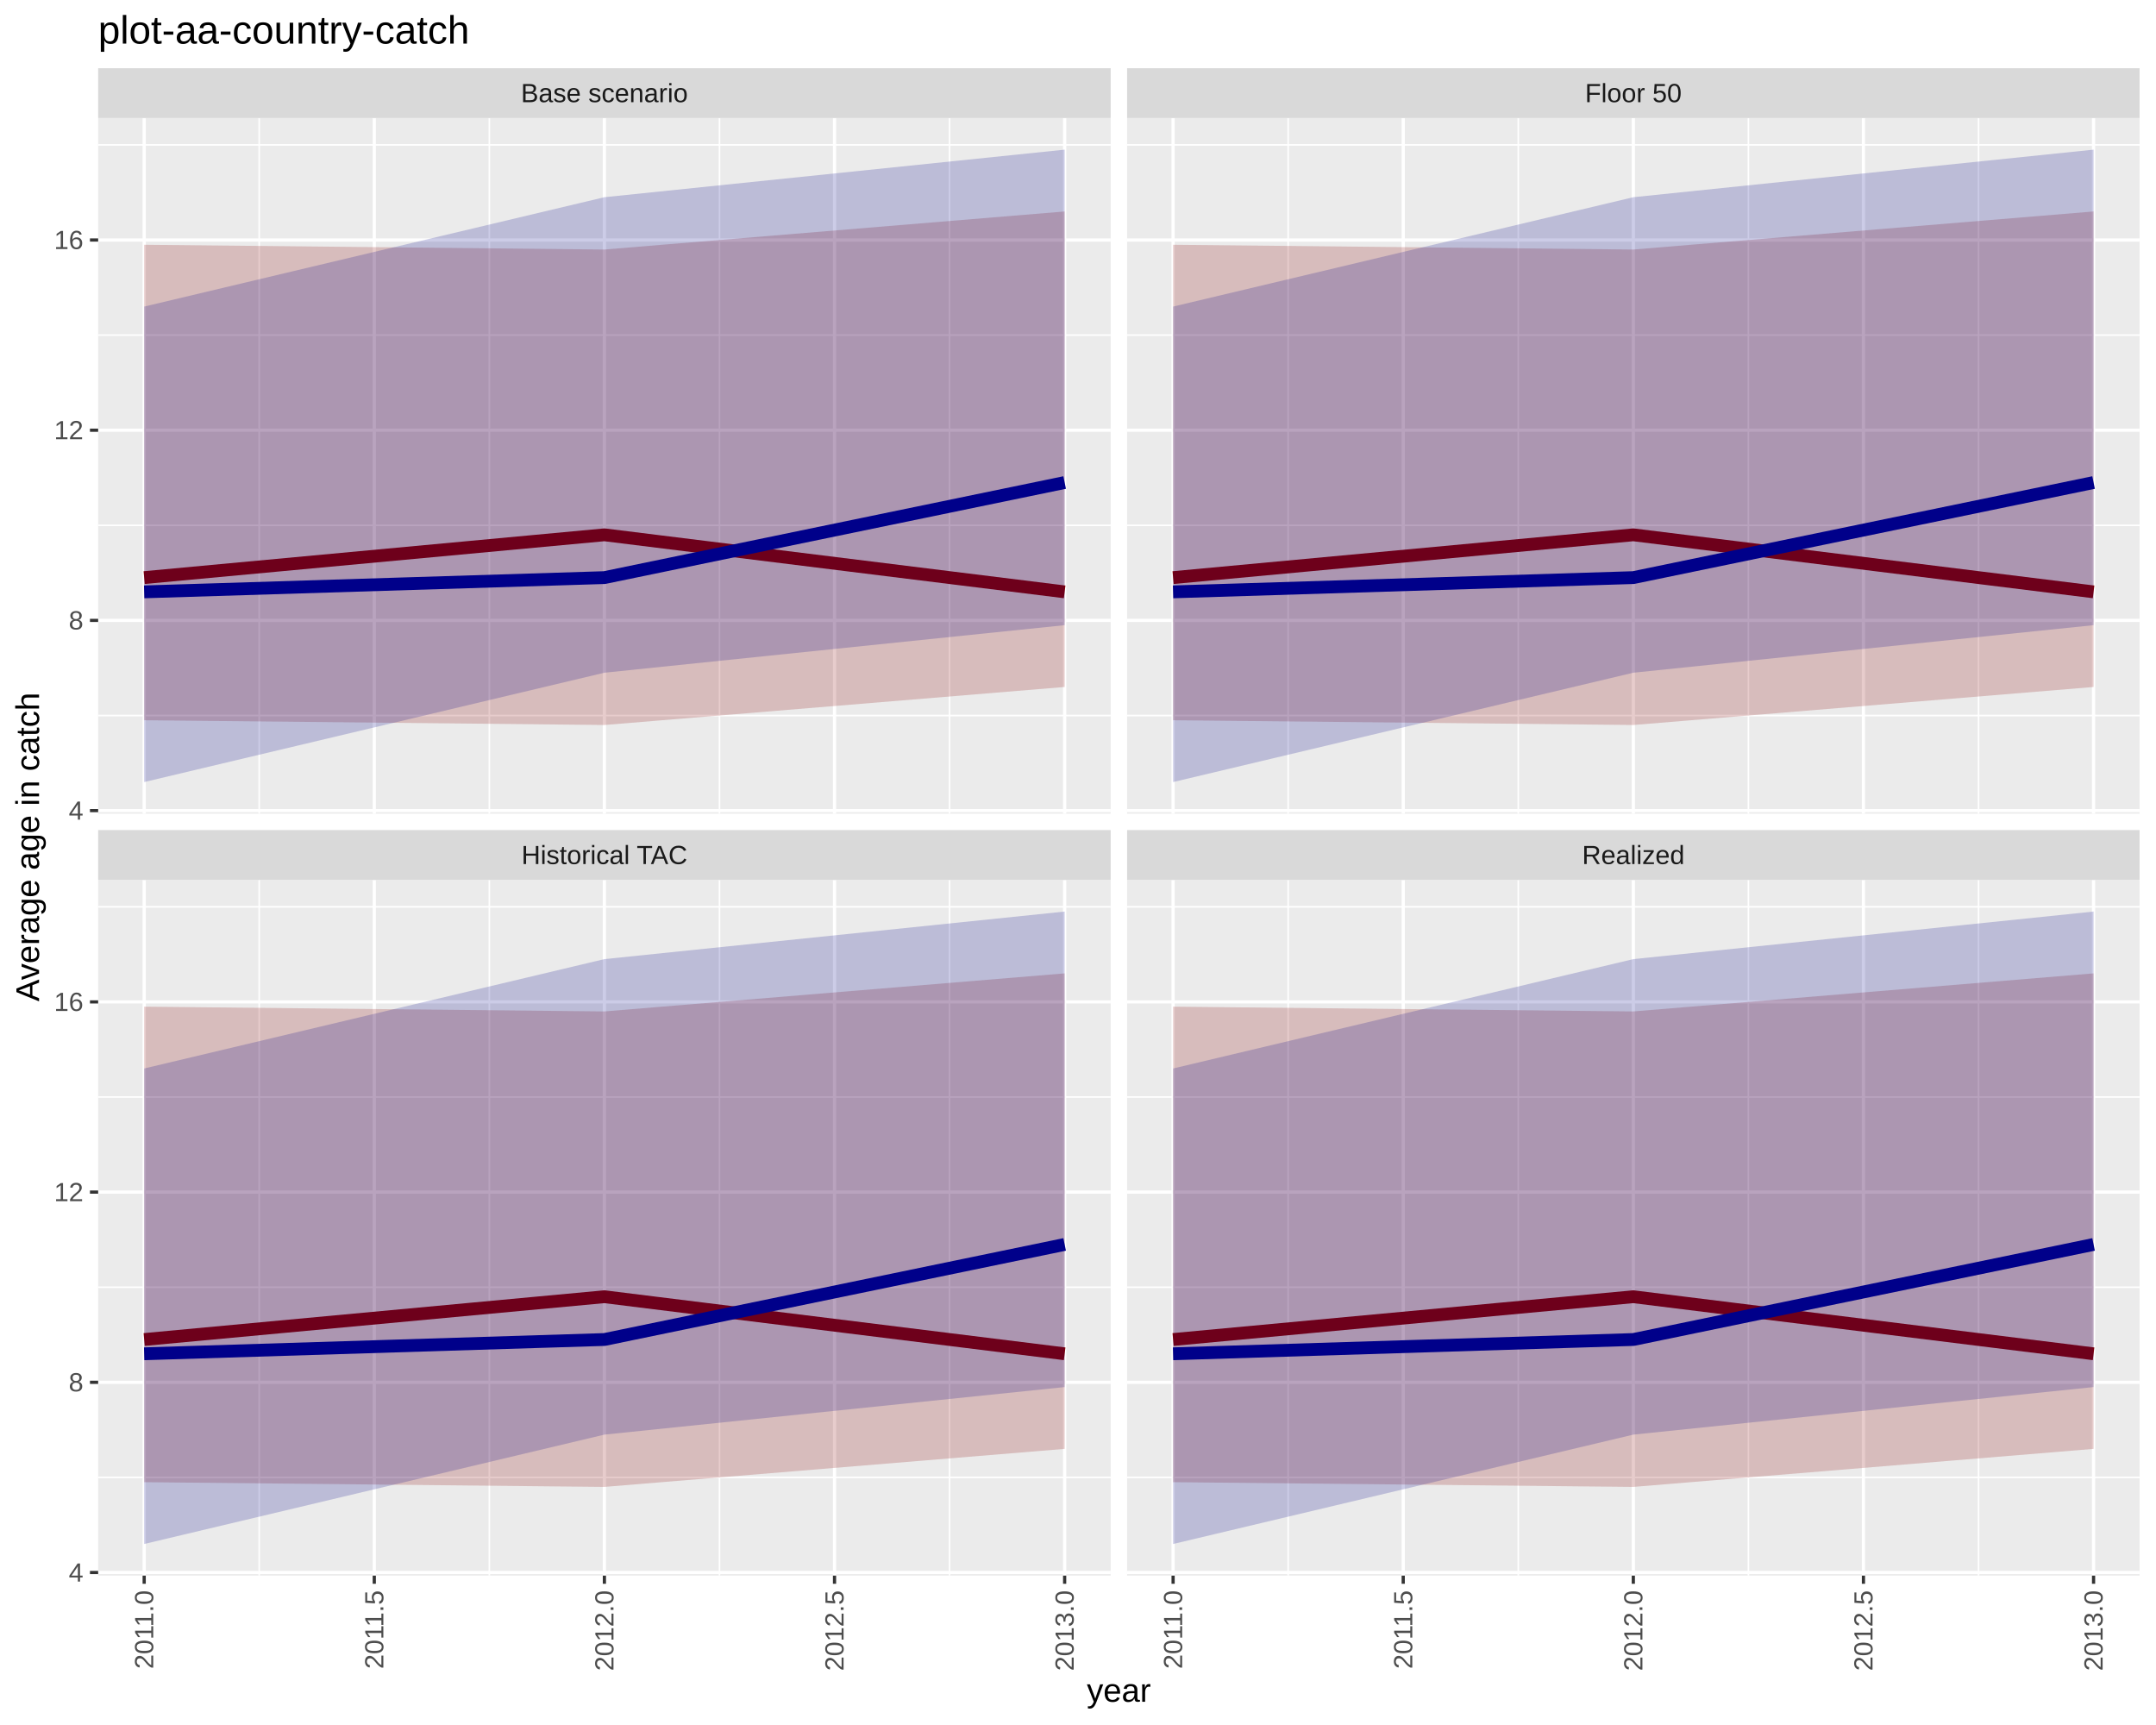
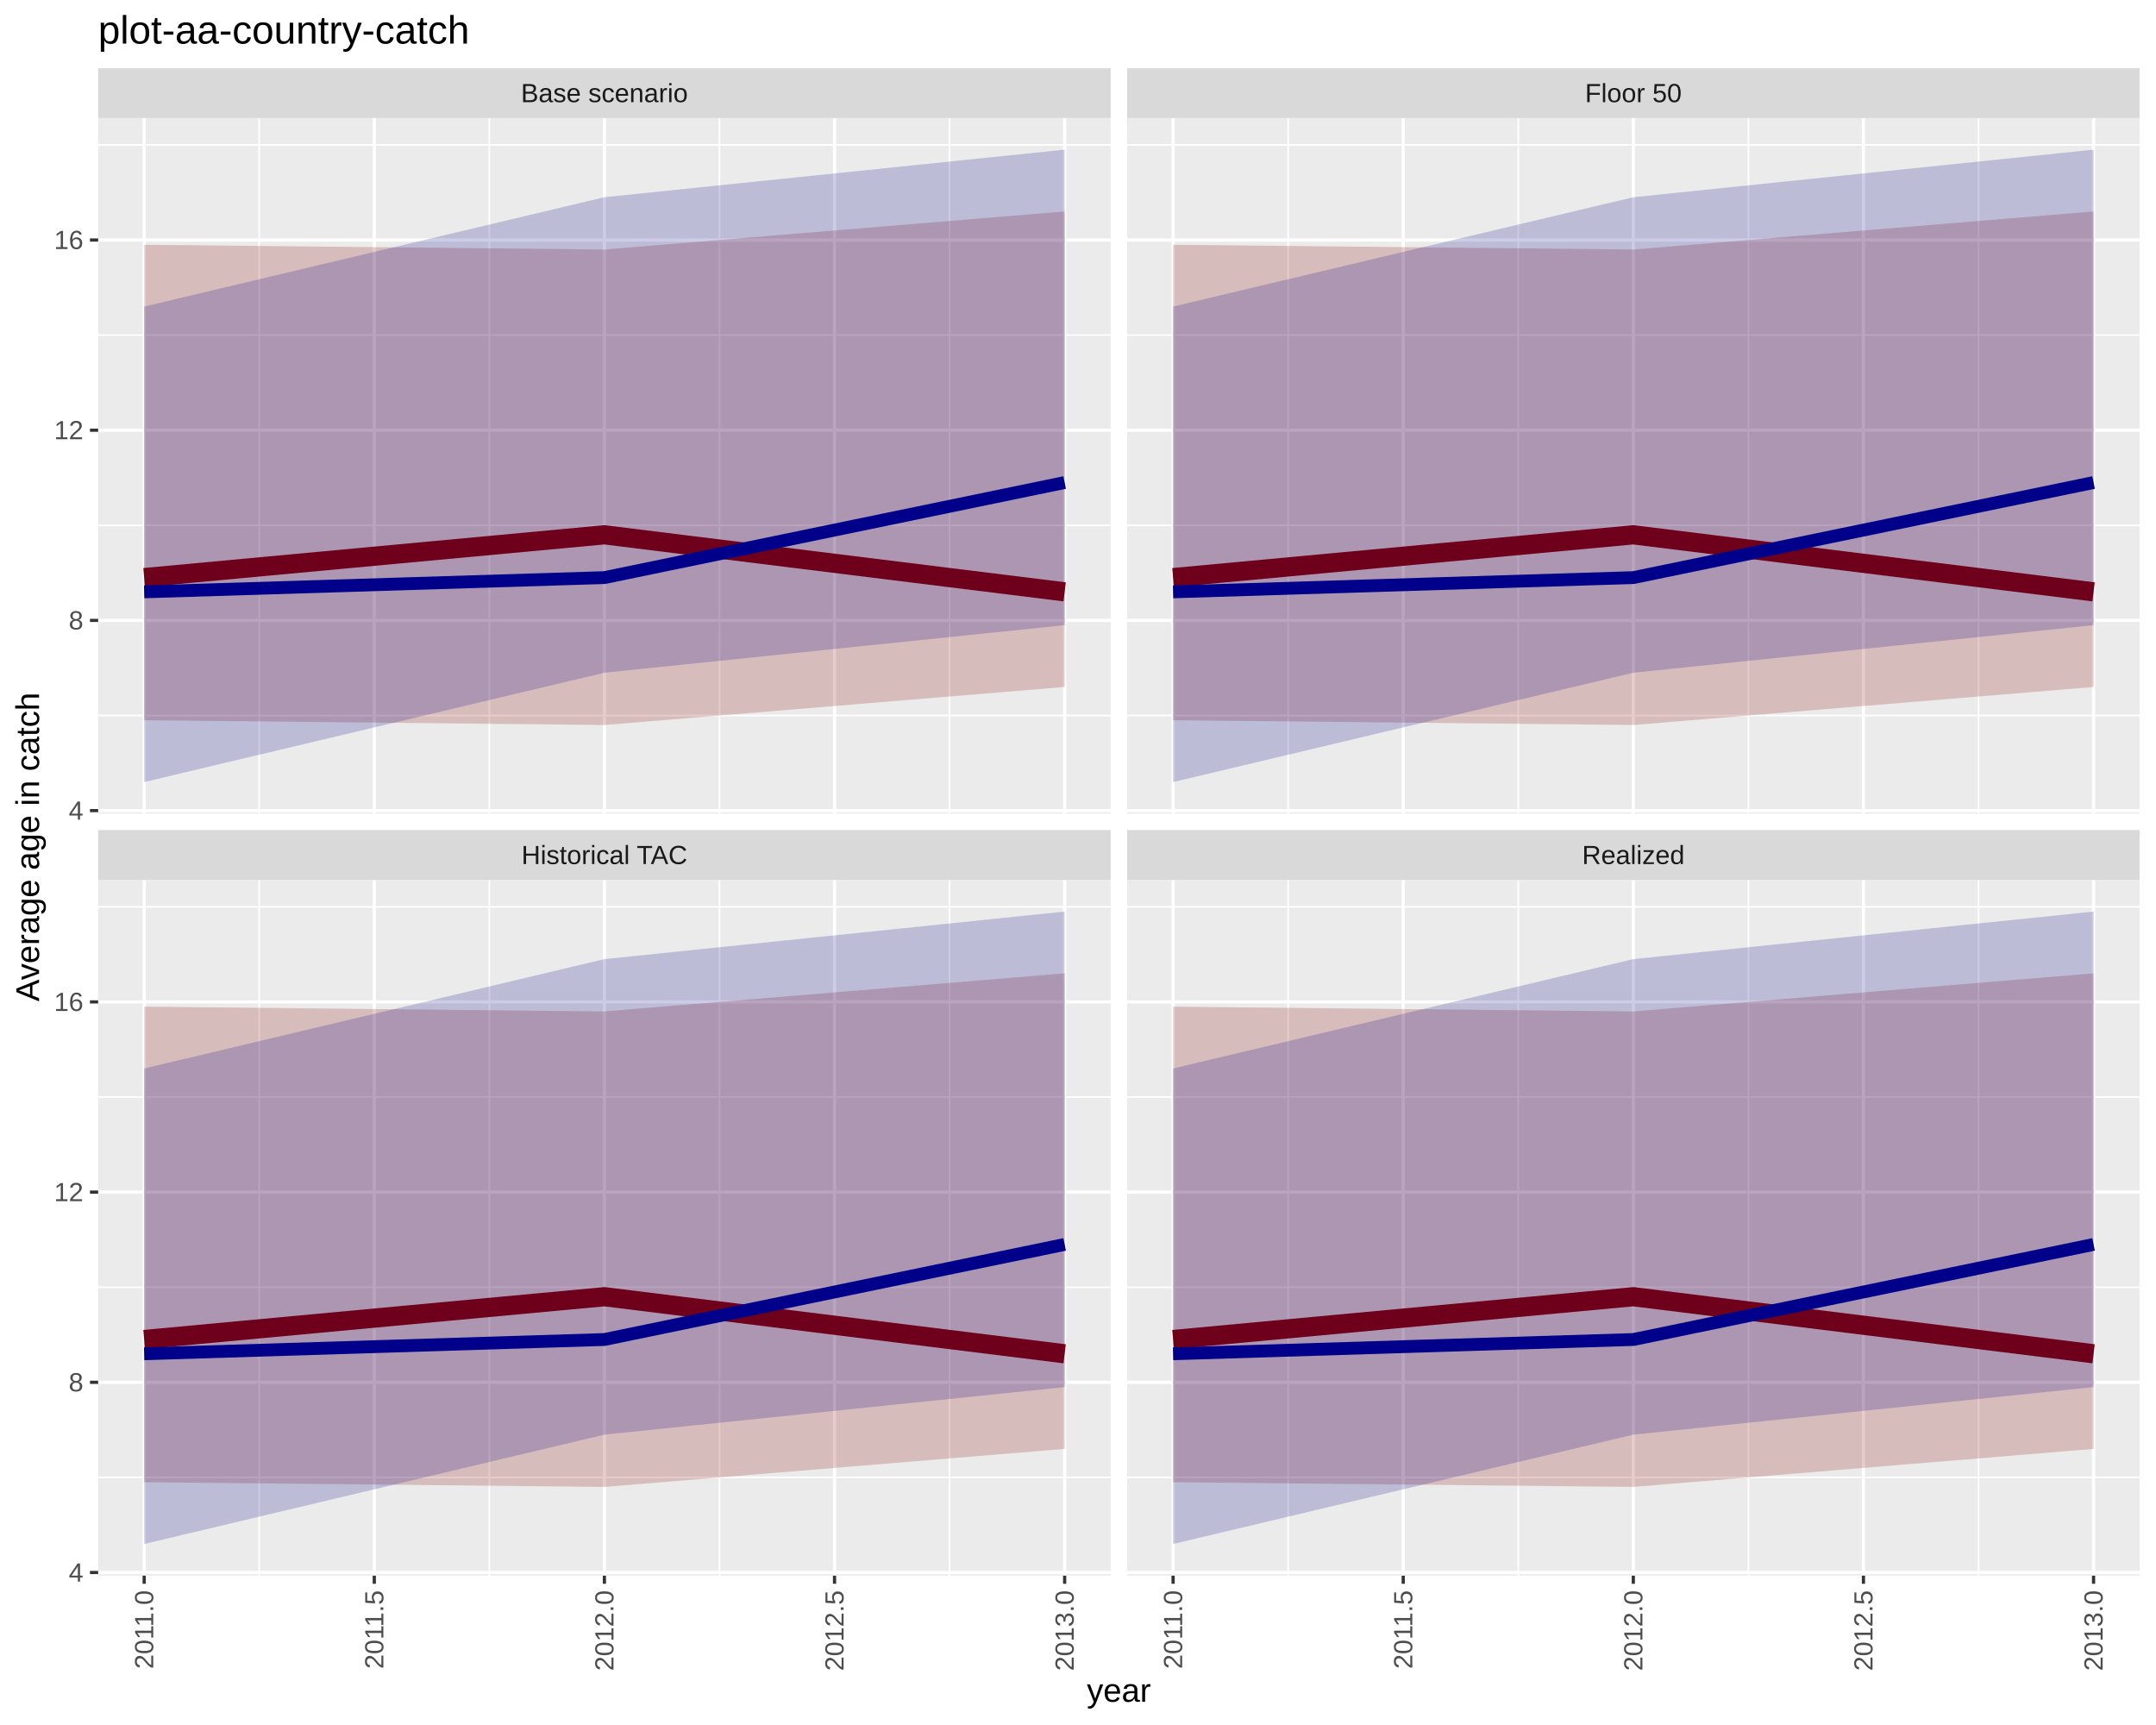
<svg xmlns="http://www.w3.org/2000/svg" viewBox="0 0 720.00 576.00">
  <defs>
    <style type="text/css">
    line, polyline, polygon, path, rect, circle {
      fill: none;
      stroke: #000000;
      stroke-linecap: round;
      stroke-linejoin: round;
      stroke-miterlimit: 10.00;
    }
  </style>
  </defs>
  <rect width="100%" height="100%" style="stroke: none; fill: #FFFFFF;" />
  <rect x="0.00" y="0.00" width="720.00" height="576.00" style="stroke-width: 1.07; stroke: #FFFFFF; fill: #FFFFFF;" />
  <defs>
    <clipPath id="cpMzIuNzh8MzcwLjkxfDI3MS43MHwzOS40MQ==">
      <rect x="32.78" y="39.41" width="338.13" height="232.29" />
    </clipPath>
  </defs>
  <rect x="32.78" y="39.41" width="338.13" height="232.29" style="stroke-width: 1.07; stroke: none; fill: #EBEBEB;" clip-path="url(#cpMzIuNzh8MzcwLjkxfDI3MS43MHwzOS40MQ==)" />
  <polyline points="32.78,238.92 370.91,238.92 " style="stroke-width: 0.53; stroke: #FFFFFF; stroke-linecap: butt;" clip-path="url(#cpMzIuNzh8MzcwLjkxfDI3MS43MHwzOS40MQ==)" />
  <polyline points="32.78,175.41 370.91,175.41 " style="stroke-width: 0.53; stroke: #FFFFFF; stroke-linecap: butt;" clip-path="url(#cpMzIuNzh8MzcwLjkxfDI3MS43MHwzOS40MQ==)" />
  <polyline points="32.78,111.89 370.91,111.89 " style="stroke-width: 0.53; stroke: #FFFFFF; stroke-linecap: butt;" clip-path="url(#cpMzIuNzh8MzcwLjkxfDI3MS43MHwzOS40MQ==)" />
  <polyline points="32.78,48.38 370.91,48.38 " style="stroke-width: 0.53; stroke: #FFFFFF; stroke-linecap: butt;" clip-path="url(#cpMzIuNzh8MzcwLjkxfDI3MS43MHwzOS40MQ==)" />
  <polyline points="86.57,271.70 86.57,39.41 " style="stroke-width: 0.53; stroke: #FFFFFF; stroke-linecap: butt;" clip-path="url(#cpMzIuNzh8MzcwLjkxfDI3MS43MHwzOS40MQ==)" />
  <polyline points="163.42,271.70 163.42,39.41 " style="stroke-width: 0.53; stroke: #FFFFFF; stroke-linecap: butt;" clip-path="url(#cpMzIuNzh8MzcwLjkxfDI3MS43MHwzOS40MQ==)" />
  <polyline points="240.27,271.70 240.27,39.41 " style="stroke-width: 0.53; stroke: #FFFFFF; stroke-linecap: butt;" clip-path="url(#cpMzIuNzh8MzcwLjkxfDI3MS43MHwzOS40MQ==)" />
  <polyline points="317.11,271.70 317.11,39.41 " style="stroke-width: 0.53; stroke: #FFFFFF; stroke-linecap: butt;" clip-path="url(#cpMzIuNzh8MzcwLjkxfDI3MS43MHwzOS40MQ==)" />
  <polyline points="32.78,270.67 370.91,270.67 " style="stroke-width: 1.07; stroke: #FFFFFF; stroke-linecap: butt;" clip-path="url(#cpMzIuNzh8MzcwLjkxfDI3MS43MHwzOS40MQ==)" />
  <polyline points="32.78,207.16 370.91,207.16 " style="stroke-width: 1.07; stroke: #FFFFFF; stroke-linecap: butt;" clip-path="url(#cpMzIuNzh8MzcwLjkxfDI3MS43MHwzOS40MQ==)" />
  <polyline points="32.78,143.65 370.91,143.65 " style="stroke-width: 1.07; stroke: #FFFFFF; stroke-linecap: butt;" clip-path="url(#cpMzIuNzh8MzcwLjkxfDI3MS43MHwzOS40MQ==)" />
  <polyline points="32.78,80.14 370.91,80.14 " style="stroke-width: 1.07; stroke: #FFFFFF; stroke-linecap: butt;" clip-path="url(#cpMzIuNzh8MzcwLjkxfDI3MS43MHwzOS40MQ==)" />
  <polyline points="48.15,271.70 48.15,39.41 " style="stroke-width: 1.07; stroke: #FFFFFF; stroke-linecap: butt;" clip-path="url(#cpMzIuNzh8MzcwLjkxfDI3MS43MHwzOS40MQ==)" />
  <polyline points="124.99,271.70 124.99,39.41 " style="stroke-width: 1.07; stroke: #FFFFFF; stroke-linecap: butt;" clip-path="url(#cpMzIuNzh8MzcwLjkxfDI3MS43MHwzOS40MQ==)" />
  <polyline points="201.84,271.70 201.84,39.41 " style="stroke-width: 1.07; stroke: #FFFFFF; stroke-linecap: butt;" clip-path="url(#cpMzIuNzh8MzcwLjkxfDI3MS43MHwzOS40MQ==)" />
  <polyline points="278.69,271.70 278.69,39.41 " style="stroke-width: 1.07; stroke: #FFFFFF; stroke-linecap: butt;" clip-path="url(#cpMzIuNzh8MzcwLjkxfDI3MS43MHwzOS40MQ==)" />
  <polyline points="355.54,271.70 355.54,39.41 " style="stroke-width: 1.07; stroke: #FFFFFF; stroke-linecap: butt;" clip-path="url(#cpMzIuNzh8MzcwLjkxfDI3MS43MHwzOS40MQ==)" />
-   <polyline points="48.15,192.87 201.84,178.58 355.54,197.63 " style="stroke-width: 4.27; stroke: #8B0000; stroke-linecap: butt;" clip-path="url(#cpMzIuNzh8MzcwLjkxfDI3MS43MHwzOS40MQ==)" />
+   <polyline points="48.15,192.87 201.84,178.58 355.54,197.63 " style="stroke-width: 6.40; stroke: #8B0000; stroke-linecap: butt;" clip-path="url(#cpMzIuNzh8MzcwLjkxfDI3MS43MHwzOS40MQ==)" />
  <polygon points="48.15,81.73 201.84,83.32 355.54,70.61 355.54,229.39 201.84,242.09 48.15,240.50 " style="stroke-width: 0.00; stroke: none; fill: #8B0000; fill-opacity: 0.20;" clip-path="url(#cpMzIuNzh8MzcwLjkxfDI3MS43MHwzOS40MQ==)" />
  <polyline points="48.15,197.63 201.84,192.87 355.54,161.12 " style="stroke-width: 4.27; stroke: #00008B; stroke-linecap: butt;" clip-path="url(#cpMzIuNzh8MzcwLjkxfDI3MS43MHwzOS40MQ==)" />
  <polygon points="48.15,102.37 201.84,65.85 355.54,49.97 355.54,208.75 201.84,224.63 48.15,261.14 " style="stroke-width: 0.00; stroke: none; fill: #00008B; fill-opacity: 0.20;" clip-path="url(#cpMzIuNzh8MzcwLjkxfDI3MS43MHwzOS40MQ==)" />
  <defs>
    <clipPath id="cpMC4wMHw3MjAuMDB8NTc2LjAwfDAuMDA=">
      <rect x="0.00" y="0.00" width="720.00" height="576.00" />
    </clipPath>
  </defs>
  <defs>
    <clipPath id="cpMzIuNzh8MzcwLjkxfDUyNi4xMXwyOTMuODM=">
      <rect x="32.78" y="293.83" width="338.13" height="232.29" />
    </clipPath>
  </defs>
  <rect x="32.78" y="293.83" width="338.13" height="232.29" style="stroke-width: 1.07; stroke: none; fill: #EBEBEB;" clip-path="url(#cpMzIuNzh8MzcwLjkxfDUyNi4xMXwyOTMuODM=)" />
  <polyline points="32.78,493.33 370.91,493.33 " style="stroke-width: 0.53; stroke: #FFFFFF; stroke-linecap: butt;" clip-path="url(#cpMzIuNzh8MzcwLjkxfDUyNi4xMXwyOTMuODM=)" />
  <polyline points="32.78,429.82 370.91,429.82 " style="stroke-width: 0.53; stroke: #FFFFFF; stroke-linecap: butt;" clip-path="url(#cpMzIuNzh8MzcwLjkxfDUyNi4xMXwyOTMuODM=)" />
  <polyline points="32.78,366.31 370.91,366.31 " style="stroke-width: 0.53; stroke: #FFFFFF; stroke-linecap: butt;" clip-path="url(#cpMzIuNzh8MzcwLjkxfDUyNi4xMXwyOTMuODM=)" />
  <polyline points="32.78,302.80 370.91,302.80 " style="stroke-width: 0.53; stroke: #FFFFFF; stroke-linecap: butt;" clip-path="url(#cpMzIuNzh8MzcwLjkxfDUyNi4xMXwyOTMuODM=)" />
  <polyline points="86.57,526.11 86.57,293.83 " style="stroke-width: 0.53; stroke: #FFFFFF; stroke-linecap: butt;" clip-path="url(#cpMzIuNzh8MzcwLjkxfDUyNi4xMXwyOTMuODM=)" />
  <polyline points="163.42,526.11 163.42,293.83 " style="stroke-width: 0.53; stroke: #FFFFFF; stroke-linecap: butt;" clip-path="url(#cpMzIuNzh8MzcwLjkxfDUyNi4xMXwyOTMuODM=)" />
  <polyline points="240.27,526.11 240.27,293.83 " style="stroke-width: 0.53; stroke: #FFFFFF; stroke-linecap: butt;" clip-path="url(#cpMzIuNzh8MzcwLjkxfDUyNi4xMXwyOTMuODM=)" />
  <polyline points="317.11,526.11 317.11,293.83 " style="stroke-width: 0.53; stroke: #FFFFFF; stroke-linecap: butt;" clip-path="url(#cpMzIuNzh8MzcwLjkxfDUyNi4xMXwyOTMuODM=)" />
  <polyline points="32.78,525.08 370.91,525.08 " style="stroke-width: 1.07; stroke: #FFFFFF; stroke-linecap: butt;" clip-path="url(#cpMzIuNzh8MzcwLjkxfDUyNi4xMXwyOTMuODM=)" />
  <polyline points="32.78,461.57 370.91,461.57 " style="stroke-width: 1.07; stroke: #FFFFFF; stroke-linecap: butt;" clip-path="url(#cpMzIuNzh8MzcwLjkxfDUyNi4xMXwyOTMuODM=)" />
  <polyline points="32.78,398.06 370.91,398.06 " style="stroke-width: 1.07; stroke: #FFFFFF; stroke-linecap: butt;" clip-path="url(#cpMzIuNzh8MzcwLjkxfDUyNi4xMXwyOTMuODM=)" />
  <polyline points="32.78,334.55 370.91,334.55 " style="stroke-width: 1.07; stroke: #FFFFFF; stroke-linecap: butt;" clip-path="url(#cpMzIuNzh8MzcwLjkxfDUyNi4xMXwyOTMuODM=)" />
  <polyline points="48.15,526.11 48.15,293.83 " style="stroke-width: 1.07; stroke: #FFFFFF; stroke-linecap: butt;" clip-path="url(#cpMzIuNzh8MzcwLjkxfDUyNi4xMXwyOTMuODM=)" />
  <polyline points="124.99,526.11 124.99,293.83 " style="stroke-width: 1.07; stroke: #FFFFFF; stroke-linecap: butt;" clip-path="url(#cpMzIuNzh8MzcwLjkxfDUyNi4xMXwyOTMuODM=)" />
  <polyline points="201.84,526.11 201.84,293.83 " style="stroke-width: 1.07; stroke: #FFFFFF; stroke-linecap: butt;" clip-path="url(#cpMzIuNzh8MzcwLjkxfDUyNi4xMXwyOTMuODM=)" />
  <polyline points="278.69,526.11 278.69,293.83 " style="stroke-width: 1.07; stroke: #FFFFFF; stroke-linecap: butt;" clip-path="url(#cpMzIuNzh8MzcwLjkxfDUyNi4xMXwyOTMuODM=)" />
  <polyline points="355.54,526.11 355.54,293.83 " style="stroke-width: 1.07; stroke: #FFFFFF; stroke-linecap: butt;" clip-path="url(#cpMzIuNzh8MzcwLjkxfDUyNi4xMXwyOTMuODM=)" />
-   <polyline points="48.15,447.28 201.84,432.99 355.54,452.05 " style="stroke-width: 4.27; stroke: #8B0000; stroke-linecap: butt;" clip-path="url(#cpMzIuNzh8MzcwLjkxfDUyNi4xMXwyOTMuODM=)" />
+   <polyline points="48.15,447.28 201.84,432.99 355.54,452.05 " style="stroke-width: 6.40; stroke: #8B0000; stroke-linecap: butt;" clip-path="url(#cpMzIuNzh8MzcwLjkxfDUyNi4xMXwyOTMuODM=)" />
  <polygon points="48.15,336.14 201.84,337.73 355.54,325.02 355.54,483.80 201.84,496.50 48.15,494.92 " style="stroke-width: 0.00; stroke: none; fill: #8B0000; fill-opacity: 0.20;" clip-path="url(#cpMzIuNzh8MzcwLjkxfDUyNi4xMXwyOTMuODM=)" />
  <polyline points="48.15,452.05 201.84,447.28 355.54,415.53 " style="stroke-width: 4.27; stroke: #00008B; stroke-linecap: butt;" clip-path="url(#cpMzIuNzh8MzcwLjkxfDUyNi4xMXwyOTMuODM=)" />
  <polygon points="48.15,356.78 201.84,320.26 355.54,304.38 355.54,463.16 201.84,479.04 48.15,515.56 " style="stroke-width: 0.00; stroke: none; fill: #00008B; fill-opacity: 0.20;" clip-path="url(#cpMzIuNzh8MzcwLjkxfDUyNi4xMXwyOTMuODM=)" />
  <defs>
    <clipPath id="cpMC4wMHw3MjAuMDB8NTc2LjAwfDAuMDA=">
      <rect x="0.00" y="0.00" width="720.00" height="576.00" />
    </clipPath>
  </defs>
  <defs>
    <clipPath id="cpMzc2LjM5fDcxNC41MnwyNzEuNzB8MzkuNDE=">
      <rect x="376.39" y="39.41" width="338.13" height="232.29" />
    </clipPath>
  </defs>
  <rect x="376.39" y="39.41" width="338.13" height="232.29" style="stroke-width: 1.07; stroke: none; fill: #EBEBEB;" clip-path="url(#cpMzc2LjM5fDcxNC41MnwyNzEuNzB8MzkuNDE=)" />
  <polyline points="376.39,238.92 714.52,238.92 " style="stroke-width: 0.53; stroke: #FFFFFF; stroke-linecap: butt;" clip-path="url(#cpMzc2LjM5fDcxNC41MnwyNzEuNzB8MzkuNDE=)" />
  <polyline points="376.39,175.41 714.52,175.41 " style="stroke-width: 0.53; stroke: #FFFFFF; stroke-linecap: butt;" clip-path="url(#cpMzc2LjM5fDcxNC41MnwyNzEuNzB8MzkuNDE=)" />
  <polyline points="376.39,111.89 714.52,111.89 " style="stroke-width: 0.53; stroke: #FFFFFF; stroke-linecap: butt;" clip-path="url(#cpMzc2LjM5fDcxNC41MnwyNzEuNzB8MzkuNDE=)" />
  <polyline points="376.39,48.38 714.52,48.38 " style="stroke-width: 0.53; stroke: #FFFFFF; stroke-linecap: butt;" clip-path="url(#cpMzc2LjM5fDcxNC41MnwyNzEuNzB8MzkuNDE=)" />
  <polyline points="430.18,271.70 430.18,39.41 " style="stroke-width: 0.53; stroke: #FFFFFF; stroke-linecap: butt;" clip-path="url(#cpMzc2LjM5fDcxNC41MnwyNzEuNzB8MzkuNDE=)" />
  <polyline points="507.03,271.70 507.03,39.41 " style="stroke-width: 0.53; stroke: #FFFFFF; stroke-linecap: butt;" clip-path="url(#cpMzc2LjM5fDcxNC41MnwyNzEuNzB8MzkuNDE=)" />
  <polyline points="583.88,271.70 583.88,39.41 " style="stroke-width: 0.53; stroke: #FFFFFF; stroke-linecap: butt;" clip-path="url(#cpMzc2LjM5fDcxNC41MnwyNzEuNzB8MzkuNDE=)" />
  <polyline points="660.73,271.70 660.73,39.41 " style="stroke-width: 0.53; stroke: #FFFFFF; stroke-linecap: butt;" clip-path="url(#cpMzc2LjM5fDcxNC41MnwyNzEuNzB8MzkuNDE=)" />
  <polyline points="376.39,270.67 714.52,270.67 " style="stroke-width: 1.07; stroke: #FFFFFF; stroke-linecap: butt;" clip-path="url(#cpMzc2LjM5fDcxNC41MnwyNzEuNzB8MzkuNDE=)" />
  <polyline points="376.39,207.16 714.52,207.16 " style="stroke-width: 1.07; stroke: #FFFFFF; stroke-linecap: butt;" clip-path="url(#cpMzc2LjM5fDcxNC41MnwyNzEuNzB8MzkuNDE=)" />
  <polyline points="376.39,143.65 714.52,143.65 " style="stroke-width: 1.07; stroke: #FFFFFF; stroke-linecap: butt;" clip-path="url(#cpMzc2LjM5fDcxNC41MnwyNzEuNzB8MzkuNDE=)" />
  <polyline points="376.39,80.14 714.52,80.14 " style="stroke-width: 1.07; stroke: #FFFFFF; stroke-linecap: butt;" clip-path="url(#cpMzc2LjM5fDcxNC41MnwyNzEuNzB8MzkuNDE=)" />
  <polyline points="391.76,271.70 391.76,39.41 " style="stroke-width: 1.07; stroke: #FFFFFF; stroke-linecap: butt;" clip-path="url(#cpMzc2LjM5fDcxNC41MnwyNzEuNzB8MzkuNDE=)" />
  <polyline points="468.61,271.70 468.61,39.41 " style="stroke-width: 1.07; stroke: #FFFFFF; stroke-linecap: butt;" clip-path="url(#cpMzc2LjM5fDcxNC41MnwyNzEuNzB8MzkuNDE=)" />
  <polyline points="545.45,271.70 545.45,39.41 " style="stroke-width: 1.07; stroke: #FFFFFF; stroke-linecap: butt;" clip-path="url(#cpMzc2LjM5fDcxNC41MnwyNzEuNzB8MzkuNDE=)" />
  <polyline points="622.30,271.70 622.30,39.41 " style="stroke-width: 1.07; stroke: #FFFFFF; stroke-linecap: butt;" clip-path="url(#cpMzc2LjM5fDcxNC41MnwyNzEuNzB8MzkuNDE=)" />
  <polyline points="699.15,271.70 699.15,39.41 " style="stroke-width: 1.07; stroke: #FFFFFF; stroke-linecap: butt;" clip-path="url(#cpMzc2LjM5fDcxNC41MnwyNzEuNzB8MzkuNDE=)" />
-   <polyline points="391.76,192.87 545.45,178.58 699.15,197.63 " style="stroke-width: 4.27; stroke: #8B0000; stroke-linecap: butt;" clip-path="url(#cpMzc2LjM5fDcxNC41MnwyNzEuNzB8MzkuNDE=)" />
+   <polyline points="391.76,192.87 545.45,178.58 699.15,197.63 " style="stroke-width: 6.40; stroke: #8B0000; stroke-linecap: butt;" clip-path="url(#cpMzc2LjM5fDcxNC41MnwyNzEuNzB8MzkuNDE=)" />
  <polygon points="391.76,81.73 545.45,83.32 699.15,70.61 699.15,229.39 545.45,242.09 391.76,240.50 " style="stroke-width: 0.00; stroke: none; fill: #8B0000; fill-opacity: 0.20;" clip-path="url(#cpMzc2LjM5fDcxNC41MnwyNzEuNzB8MzkuNDE=)" />
  <polyline points="391.76,197.63 545.45,192.87 699.15,161.12 " style="stroke-width: 4.27; stroke: #00008B; stroke-linecap: butt;" clip-path="url(#cpMzc2LjM5fDcxNC41MnwyNzEuNzB8MzkuNDE=)" />
  <polygon points="391.76,102.37 545.45,65.85 699.15,49.97 699.15,208.75 545.45,224.63 391.76,261.14 " style="stroke-width: 0.00; stroke: none; fill: #00008B; fill-opacity: 0.20;" clip-path="url(#cpMzc2LjM5fDcxNC41MnwyNzEuNzB8MzkuNDE=)" />
  <defs>
    <clipPath id="cpMC4wMHw3MjAuMDB8NTc2LjAwfDAuMDA=">
      <rect x="0.00" y="0.00" width="720.00" height="576.00" />
    </clipPath>
  </defs>
  <defs>
    <clipPath id="cpMzc2LjM5fDcxNC41Mnw1MjYuMTF8MjkzLjgz">
      <rect x="376.39" y="293.83" width="338.13" height="232.29" />
    </clipPath>
  </defs>
  <rect x="376.39" y="293.83" width="338.13" height="232.29" style="stroke-width: 1.07; stroke: none; fill: #EBEBEB;" clip-path="url(#cpMzc2LjM5fDcxNC41Mnw1MjYuMTF8MjkzLjgz)" />
  <polyline points="376.39,493.33 714.52,493.33 " style="stroke-width: 0.53; stroke: #FFFFFF; stroke-linecap: butt;" clip-path="url(#cpMzc2LjM5fDcxNC41Mnw1MjYuMTF8MjkzLjgz)" />
  <polyline points="376.39,429.82 714.52,429.82 " style="stroke-width: 0.53; stroke: #FFFFFF; stroke-linecap: butt;" clip-path="url(#cpMzc2LjM5fDcxNC41Mnw1MjYuMTF8MjkzLjgz)" />
  <polyline points="376.39,366.31 714.52,366.31 " style="stroke-width: 0.53; stroke: #FFFFFF; stroke-linecap: butt;" clip-path="url(#cpMzc2LjM5fDcxNC41Mnw1MjYuMTF8MjkzLjgz)" />
  <polyline points="376.39,302.80 714.52,302.80 " style="stroke-width: 0.53; stroke: #FFFFFF; stroke-linecap: butt;" clip-path="url(#cpMzc2LjM5fDcxNC41Mnw1MjYuMTF8MjkzLjgz)" />
  <polyline points="430.18,526.11 430.18,293.83 " style="stroke-width: 0.53; stroke: #FFFFFF; stroke-linecap: butt;" clip-path="url(#cpMzc2LjM5fDcxNC41Mnw1MjYuMTF8MjkzLjgz)" />
  <polyline points="507.03,526.11 507.03,293.83 " style="stroke-width: 0.53; stroke: #FFFFFF; stroke-linecap: butt;" clip-path="url(#cpMzc2LjM5fDcxNC41Mnw1MjYuMTF8MjkzLjgz)" />
  <polyline points="583.88,526.11 583.88,293.83 " style="stroke-width: 0.53; stroke: #FFFFFF; stroke-linecap: butt;" clip-path="url(#cpMzc2LjM5fDcxNC41Mnw1MjYuMTF8MjkzLjgz)" />
  <polyline points="660.73,526.11 660.73,293.83 " style="stroke-width: 0.53; stroke: #FFFFFF; stroke-linecap: butt;" clip-path="url(#cpMzc2LjM5fDcxNC41Mnw1MjYuMTF8MjkzLjgz)" />
  <polyline points="376.39,525.08 714.52,525.08 " style="stroke-width: 1.07; stroke: #FFFFFF; stroke-linecap: butt;" clip-path="url(#cpMzc2LjM5fDcxNC41Mnw1MjYuMTF8MjkzLjgz)" />
  <polyline points="376.39,461.57 714.52,461.57 " style="stroke-width: 1.07; stroke: #FFFFFF; stroke-linecap: butt;" clip-path="url(#cpMzc2LjM5fDcxNC41Mnw1MjYuMTF8MjkzLjgz)" />
  <polyline points="376.39,398.06 714.52,398.06 " style="stroke-width: 1.07; stroke: #FFFFFF; stroke-linecap: butt;" clip-path="url(#cpMzc2LjM5fDcxNC41Mnw1MjYuMTF8MjkzLjgz)" />
  <polyline points="376.39,334.55 714.52,334.55 " style="stroke-width: 1.07; stroke: #FFFFFF; stroke-linecap: butt;" clip-path="url(#cpMzc2LjM5fDcxNC41Mnw1MjYuMTF8MjkzLjgz)" />
  <polyline points="391.76,526.11 391.76,293.83 " style="stroke-width: 1.07; stroke: #FFFFFF; stroke-linecap: butt;" clip-path="url(#cpMzc2LjM5fDcxNC41Mnw1MjYuMTF8MjkzLjgz)" />
  <polyline points="468.61,526.11 468.61,293.83 " style="stroke-width: 1.07; stroke: #FFFFFF; stroke-linecap: butt;" clip-path="url(#cpMzc2LjM5fDcxNC41Mnw1MjYuMTF8MjkzLjgz)" />
  <polyline points="545.45,526.11 545.45,293.83 " style="stroke-width: 1.07; stroke: #FFFFFF; stroke-linecap: butt;" clip-path="url(#cpMzc2LjM5fDcxNC41Mnw1MjYuMTF8MjkzLjgz)" />
  <polyline points="622.30,526.11 622.30,293.83 " style="stroke-width: 1.07; stroke: #FFFFFF; stroke-linecap: butt;" clip-path="url(#cpMzc2LjM5fDcxNC41Mnw1MjYuMTF8MjkzLjgz)" />
  <polyline points="699.15,526.11 699.15,293.83 " style="stroke-width: 1.07; stroke: #FFFFFF; stroke-linecap: butt;" clip-path="url(#cpMzc2LjM5fDcxNC41Mnw1MjYuMTF8MjkzLjgz)" />
-   <polyline points="391.76,447.28 545.45,432.99 699.15,452.05 " style="stroke-width: 4.27; stroke: #8B0000; stroke-linecap: butt;" clip-path="url(#cpMzc2LjM5fDcxNC41Mnw1MjYuMTF8MjkzLjgz)" />
+   <polyline points="391.76,447.28 545.45,432.99 699.15,452.05 " style="stroke-width: 6.40; stroke: #8B0000; stroke-linecap: butt;" clip-path="url(#cpMzc2LjM5fDcxNC41Mnw1MjYuMTF8MjkzLjgz)" />
  <polygon points="391.76,336.14 545.45,337.73 699.15,325.02 699.15,483.80 545.45,496.50 391.76,494.92 " style="stroke-width: 0.00; stroke: none; fill: #8B0000; fill-opacity: 0.20;" clip-path="url(#cpMzc2LjM5fDcxNC41Mnw1MjYuMTF8MjkzLjgz)" />
  <polyline points="391.76,452.05 545.45,447.28 699.15,415.53 " style="stroke-width: 4.27; stroke: #00008B; stroke-linecap: butt;" clip-path="url(#cpMzc2LjM5fDcxNC41Mnw1MjYuMTF8MjkzLjgz)" />
  <polygon points="391.76,356.78 545.45,320.26 699.15,304.38 699.15,463.16 545.45,479.04 391.76,515.56 " style="stroke-width: 0.00; stroke: none; fill: #00008B; fill-opacity: 0.20;" clip-path="url(#cpMzc2LjM5fDcxNC41Mnw1MjYuMTF8MjkzLjgz)" />
  <defs>
    <clipPath id="cpMC4wMHw3MjAuMDB8NTc2LjAwfDAuMDA=">
      <rect x="0.00" y="0.00" width="720.00" height="576.00" />
    </clipPath>
  </defs>
  <defs>
    <clipPath id="cpMzIuNzh8MzcwLjkxfDI5My44M3wyNzcuMTg=">
      <rect x="32.78" y="277.18" width="338.13" height="16.64" />
    </clipPath>
  </defs>
  <rect x="32.78" y="277.18" width="338.13" height="16.64" style="stroke-width: 1.07; stroke: none; fill: #D9D9D9;" clip-path="url(#cpMzIuNzh8MzcwLjkxfDI5My44M3wyNzcuMTg=)" />
  <g clip-path="url(#cpMzIuNzh8MzcwLjkxfDI5My44M3wyNzcuMTg=)">
    <text x="174.14" y="288.53" style="font-size: 8.80px; fill: #1A1A1A; font-family: Liberation Sans;" textLength="55.41px" lengthAdjust="spacingAndGlyphs">Historical TAC</text>
  </g>
  <defs>
    <clipPath id="cpMC4wMHw3MjAuMDB8NTc2LjAwfDAuMDA=">
      <rect x="0.00" y="0.00" width="720.00" height="576.00" />
    </clipPath>
  </defs>
  <defs>
    <clipPath id="cpMzc2LjM5fDcxNC41MnwyOTMuODN8Mjc3LjE4">
      <rect x="376.39" y="277.18" width="338.13" height="16.64" />
    </clipPath>
  </defs>
  <rect x="376.39" y="277.18" width="338.13" height="16.64" style="stroke-width: 1.07; stroke: none; fill: #D9D9D9;" clip-path="url(#cpMzc2LjM5fDcxNC41MnwyOTMuODN8Mjc3LjE4)" />
  <g clip-path="url(#cpMzc2LjM5fDcxNC41MnwyOTMuODN8Mjc3LjE4)">
    <text x="528.34" y="288.53" style="font-size: 8.80px; fill: #1A1A1A; font-family: Liberation Sans;" textLength="34.23px" lengthAdjust="spacingAndGlyphs">Realized</text>
  </g>
  <defs>
    <clipPath id="cpMC4wMHw3MjAuMDB8NTc2LjAwfDAuMDA=">
      <rect x="0.00" y="0.00" width="720.00" height="576.00" />
    </clipPath>
  </defs>
  <defs>
    <clipPath id="cpMzIuNzh8MzcwLjkxfDM5LjQxfDIyLjc3">
      <rect x="32.78" y="22.77" width="338.13" height="16.64" />
    </clipPath>
  </defs>
  <rect x="32.78" y="22.77" width="338.13" height="16.64" style="stroke-width: 1.07; stroke: none; fill: #D9D9D9;" clip-path="url(#cpMzIuNzh8MzcwLjkxfDM5LjQxfDIyLjc3)" />
  <g clip-path="url(#cpMzIuNzh8MzcwLjkxfDM5LjQxfDIyLjc3)">
    <text x="173.97" y="34.12" style="font-size: 8.80px; fill: #1A1A1A; font-family: Liberation Sans;" textLength="55.75px" lengthAdjust="spacingAndGlyphs">Base scenario</text>
  </g>
  <defs>
    <clipPath id="cpMC4wMHw3MjAuMDB8NTc2LjAwfDAuMDA=">
      <rect x="0.00" y="0.00" width="720.00" height="576.00" />
    </clipPath>
  </defs>
  <defs>
    <clipPath id="cpMzc2LjM5fDcxNC41MnwzOS40MXwyMi43Nw==">
      <rect x="376.39" y="22.77" width="338.13" height="16.64" />
    </clipPath>
  </defs>
  <rect x="376.39" y="22.77" width="338.13" height="16.64" style="stroke-width: 1.07; stroke: none; fill: #D9D9D9;" clip-path="url(#cpMzc2LjM5fDcxNC41MnwzOS40MXwyMi43Nw==)" />
  <g clip-path="url(#cpMzc2LjM5fDcxNC41MnwzOS40MXwyMi43Nw==)">
    <text x="529.33" y="34.12" style="font-size: 8.80px; fill: #1A1A1A; font-family: Liberation Sans;" textLength="32.25px" lengthAdjust="spacingAndGlyphs">Floor 50</text>
  </g>
  <defs>
    <clipPath id="cpMC4wMHw3MjAuMDB8NTc2LjAwfDAuMDA=">
      <rect x="0.00" y="0.00" width="720.00" height="576.00" />
    </clipPath>
  </defs>
  <polyline points="48.15,528.85 48.15,526.11 " style="stroke-width: 1.07; stroke: #333333; stroke-linecap: butt;" clip-path="url(#cpMC4wMHw3MjAuMDB8NTc2LjAwfDAuMDA=)" />
  <polyline points="124.99,528.85 124.99,526.11 " style="stroke-width: 1.07; stroke: #333333; stroke-linecap: butt;" clip-path="url(#cpMC4wMHw3MjAuMDB8NTc2LjAwfDAuMDA=)" />
  <polyline points="201.84,528.85 201.84,526.11 " style="stroke-width: 1.07; stroke: #333333; stroke-linecap: butt;" clip-path="url(#cpMC4wMHw3MjAuMDB8NTc2LjAwfDAuMDA=)" />
  <polyline points="278.69,528.85 278.69,526.11 " style="stroke-width: 1.07; stroke: #333333; stroke-linecap: butt;" clip-path="url(#cpMC4wMHw3MjAuMDB8NTc2LjAwfDAuMDA=)" />
  <polyline points="355.54,528.85 355.54,526.11 " style="stroke-width: 1.07; stroke: #333333; stroke-linecap: butt;" clip-path="url(#cpMC4wMHw3MjAuMDB8NTc2LjAwfDAuMDA=)" />
  <g clip-path="url(#cpMC4wMHw3MjAuMDB8NTc2LjAwfDAuMDA=)">
    <text transform="translate(51.17,557.28) rotate(-90)" style="font-size: 8.80px; fill: #4D4D4D; font-family: Liberation Sans;" textLength="26.23px" lengthAdjust="spacingAndGlyphs">2011.0</text>
  </g>
  <g clip-path="url(#cpMC4wMHw3MjAuMDB8NTc2LjAwfDAuMDA=)">
    <text transform="translate(128.02,557.28) rotate(-90)" style="font-size: 8.80px; fill: #4D4D4D; font-family: Liberation Sans;" textLength="26.23px" lengthAdjust="spacingAndGlyphs">2011.5</text>
  </g>
  <g clip-path="url(#cpMC4wMHw3MjAuMDB8NTc2LjAwfDAuMDA=)">
    <text transform="translate(204.87,557.94) rotate(-90)" style="font-size: 8.80px; fill: #4D4D4D; font-family: Liberation Sans;" textLength="26.89px" lengthAdjust="spacingAndGlyphs">2012.0</text>
  </g>
  <g clip-path="url(#cpMC4wMHw3MjAuMDB8NTc2LjAwfDAuMDA=)">
    <text transform="translate(281.71,557.94) rotate(-90)" style="font-size: 8.80px; fill: #4D4D4D; font-family: Liberation Sans;" textLength="26.89px" lengthAdjust="spacingAndGlyphs">2012.5</text>
  </g>
  <g clip-path="url(#cpMC4wMHw3MjAuMDB8NTc2LjAwfDAuMDA=)">
    <text transform="translate(358.56,557.94) rotate(-90)" style="font-size: 8.80px; fill: #4D4D4D; font-family: Liberation Sans;" textLength="26.89px" lengthAdjust="spacingAndGlyphs">2013.0</text>
  </g>
  <polyline points="391.76,528.85 391.76,526.11 " style="stroke-width: 1.07; stroke: #333333; stroke-linecap: butt;" clip-path="url(#cpMC4wMHw3MjAuMDB8NTc2LjAwfDAuMDA=)" />
  <polyline points="468.61,528.85 468.61,526.11 " style="stroke-width: 1.07; stroke: #333333; stroke-linecap: butt;" clip-path="url(#cpMC4wMHw3MjAuMDB8NTc2LjAwfDAuMDA=)" />
  <polyline points="545.45,528.85 545.45,526.11 " style="stroke-width: 1.07; stroke: #333333; stroke-linecap: butt;" clip-path="url(#cpMC4wMHw3MjAuMDB8NTc2LjAwfDAuMDA=)" />
  <polyline points="622.30,528.85 622.30,526.11 " style="stroke-width: 1.07; stroke: #333333; stroke-linecap: butt;" clip-path="url(#cpMC4wMHw3MjAuMDB8NTc2LjAwfDAuMDA=)" />
  <polyline points="699.15,528.85 699.15,526.11 " style="stroke-width: 1.07; stroke: #333333; stroke-linecap: butt;" clip-path="url(#cpMC4wMHw3MjAuMDB8NTc2LjAwfDAuMDA=)" />
  <g clip-path="url(#cpMC4wMHw3MjAuMDB8NTc2LjAwfDAuMDA=)">
    <text transform="translate(394.78,557.28) rotate(-90)" style="font-size: 8.80px; fill: #4D4D4D; font-family: Liberation Sans;" textLength="26.23px" lengthAdjust="spacingAndGlyphs">2011.0</text>
  </g>
  <g clip-path="url(#cpMC4wMHw3MjAuMDB8NTc2LjAwfDAuMDA=)">
    <text transform="translate(471.63,557.28) rotate(-90)" style="font-size: 8.80px; fill: #4D4D4D; font-family: Liberation Sans;" textLength="26.23px" lengthAdjust="spacingAndGlyphs">2011.5</text>
  </g>
  <g clip-path="url(#cpMC4wMHw3MjAuMDB8NTc2LjAwfDAuMDA=)">
    <text transform="translate(548.48,557.94) rotate(-90)" style="font-size: 8.80px; fill: #4D4D4D; font-family: Liberation Sans;" textLength="26.89px" lengthAdjust="spacingAndGlyphs">2012.0</text>
  </g>
  <g clip-path="url(#cpMC4wMHw3MjAuMDB8NTc2LjAwfDAuMDA=)">
    <text transform="translate(625.33,557.94) rotate(-90)" style="font-size: 8.80px; fill: #4D4D4D; font-family: Liberation Sans;" textLength="26.89px" lengthAdjust="spacingAndGlyphs">2012.5</text>
  </g>
  <g clip-path="url(#cpMC4wMHw3MjAuMDB8NTc2LjAwfDAuMDA=)">
    <text transform="translate(702.17,557.94) rotate(-90)" style="font-size: 8.80px; fill: #4D4D4D; font-family: Liberation Sans;" textLength="26.89px" lengthAdjust="spacingAndGlyphs">2013.0</text>
  </g>
  <g clip-path="url(#cpMC4wMHw3MjAuMDB8NTc2LjAwfDAuMDA=)">
    <text x="22.95" y="273.69" style="font-size: 8.80px; fill: #4D4D4D; font-family: Liberation Sans;" textLength="4.89px" lengthAdjust="spacingAndGlyphs">4</text>
  </g>
  <g clip-path="url(#cpMC4wMHw3MjAuMDB8NTc2LjAwfDAuMDA=)">
    <text x="22.95" y="210.18" style="font-size: 8.80px; fill: #4D4D4D; font-family: Liberation Sans;" textLength="4.89px" lengthAdjust="spacingAndGlyphs">8</text>
  </g>
  <g clip-path="url(#cpMC4wMHw3MjAuMDB8NTc2LjAwfDAuMDA=)">
    <text x="18.06" y="146.67" style="font-size: 8.80px; fill: #4D4D4D; font-family: Liberation Sans;" textLength="9.78px" lengthAdjust="spacingAndGlyphs">12</text>
  </g>
  <g clip-path="url(#cpMC4wMHw3MjAuMDB8NTc2LjAwfDAuMDA=)">
    <text x="18.06" y="83.16" style="font-size: 8.80px; fill: #4D4D4D; font-family: Liberation Sans;" textLength="9.78px" lengthAdjust="spacingAndGlyphs">16</text>
  </g>
  <polyline points="30.04,270.67 32.78,270.67 " style="stroke-width: 1.07; stroke: #333333; stroke-linecap: butt;" clip-path="url(#cpMC4wMHw3MjAuMDB8NTc2LjAwfDAuMDA=)" />
  <polyline points="30.04,207.16 32.78,207.16 " style="stroke-width: 1.07; stroke: #333333; stroke-linecap: butt;" clip-path="url(#cpMC4wMHw3MjAuMDB8NTc2LjAwfDAuMDA=)" />
  <polyline points="30.04,143.65 32.78,143.65 " style="stroke-width: 1.07; stroke: #333333; stroke-linecap: butt;" clip-path="url(#cpMC4wMHw3MjAuMDB8NTc2LjAwfDAuMDA=)" />
  <polyline points="30.04,80.14 32.78,80.14 " style="stroke-width: 1.07; stroke: #333333; stroke-linecap: butt;" clip-path="url(#cpMC4wMHw3MjAuMDB8NTc2LjAwfDAuMDA=)" />
  <g clip-path="url(#cpMC4wMHw3MjAuMDB8NTc2LjAwfDAuMDA=)">
    <text x="22.95" y="528.11" style="font-size: 8.80px; fill: #4D4D4D; font-family: Liberation Sans;" textLength="4.89px" lengthAdjust="spacingAndGlyphs">4</text>
  </g>
  <g clip-path="url(#cpMC4wMHw3MjAuMDB8NTc2LjAwfDAuMDA=)">
    <text x="22.95" y="464.60" style="font-size: 8.80px; fill: #4D4D4D; font-family: Liberation Sans;" textLength="4.89px" lengthAdjust="spacingAndGlyphs">8</text>
  </g>
  <g clip-path="url(#cpMC4wMHw3MjAuMDB8NTc2LjAwfDAuMDA=)">
    <text x="18.06" y="401.09" style="font-size: 8.80px; fill: #4D4D4D; font-family: Liberation Sans;" textLength="9.78px" lengthAdjust="spacingAndGlyphs">12</text>
  </g>
  <g clip-path="url(#cpMC4wMHw3MjAuMDB8NTc2LjAwfDAuMDA=)">
    <text x="18.06" y="337.57" style="font-size: 8.80px; fill: #4D4D4D; font-family: Liberation Sans;" textLength="9.78px" lengthAdjust="spacingAndGlyphs">16</text>
  </g>
  <polyline points="30.04,525.08 32.78,525.08 " style="stroke-width: 1.07; stroke: #333333; stroke-linecap: butt;" clip-path="url(#cpMC4wMHw3MjAuMDB8NTc2LjAwfDAuMDA=)" />
  <polyline points="30.04,461.57 32.78,461.57 " style="stroke-width: 1.07; stroke: #333333; stroke-linecap: butt;" clip-path="url(#cpMC4wMHw3MjAuMDB8NTc2LjAwfDAuMDA=)" />
  <polyline points="30.04,398.06 32.78,398.06 " style="stroke-width: 1.07; stroke: #333333; stroke-linecap: butt;" clip-path="url(#cpMC4wMHw3MjAuMDB8NTc2LjAwfDAuMDA=)" />
  <polyline points="30.04,334.55 32.78,334.55 " style="stroke-width: 1.07; stroke: #333333; stroke-linecap: butt;" clip-path="url(#cpMC4wMHw3MjAuMDB8NTc2LjAwfDAuMDA=)" />
  <g clip-path="url(#cpMC4wMHw3MjAuMDB8NTc2LjAwfDAuMDA=)">
    <text x="362.94" y="568.24" style="font-size: 11.00px; font-family: Liberation Sans;" textLength="21.41px" lengthAdjust="spacingAndGlyphs">year</text>
  </g>
  <g clip-path="url(#cpMC4wMHw3MjAuMDB8NTc2LjAwfDAuMDA=)">
    <text transform="translate(13.04,334.38) rotate(-90)" style="font-size: 11.00px; font-family: Liberation Sans;" textLength="103.23px" lengthAdjust="spacingAndGlyphs">Average age in catch</text>
  </g>
  <g clip-path="url(#cpMC4wMHw3MjAuMDB8NTc2LjAwfDAuMDA=)">
    <text x="32.78" y="14.56" style="font-size: 13.20px; font-family: Liberation Sans;" textLength="123.80px" lengthAdjust="spacingAndGlyphs">plot-aa-country-catch</text>
  </g>
</svg>
